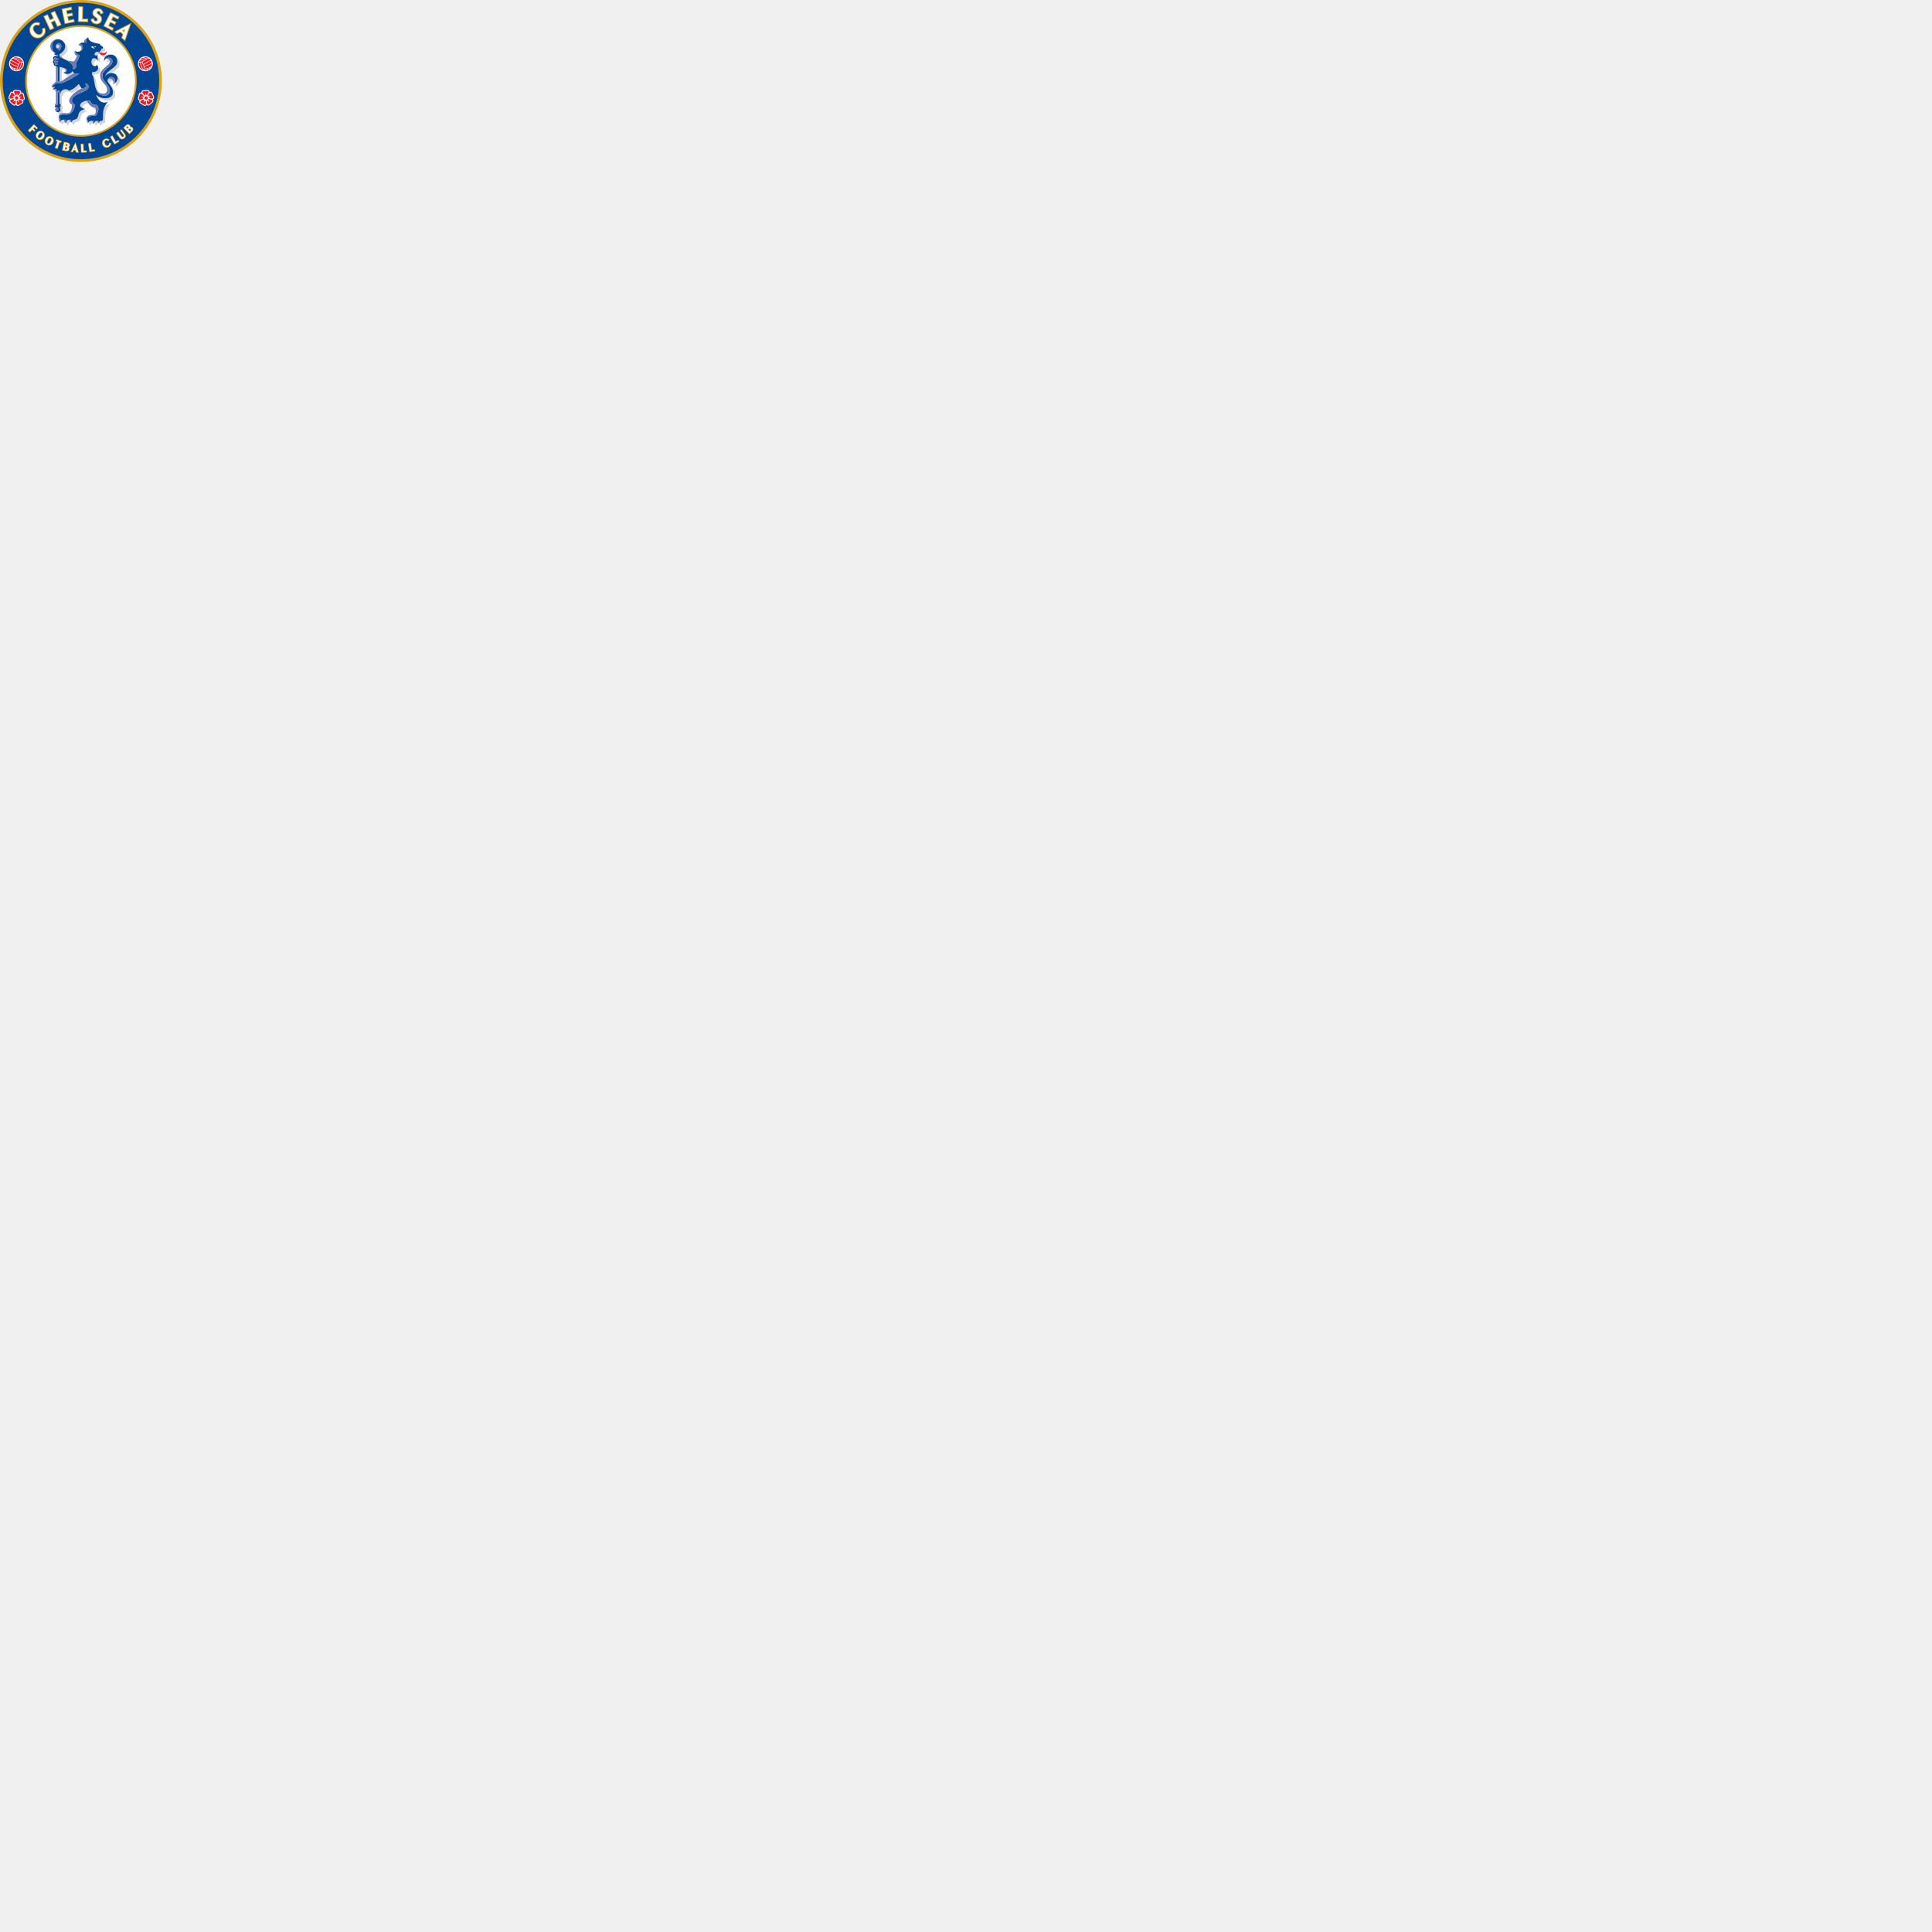
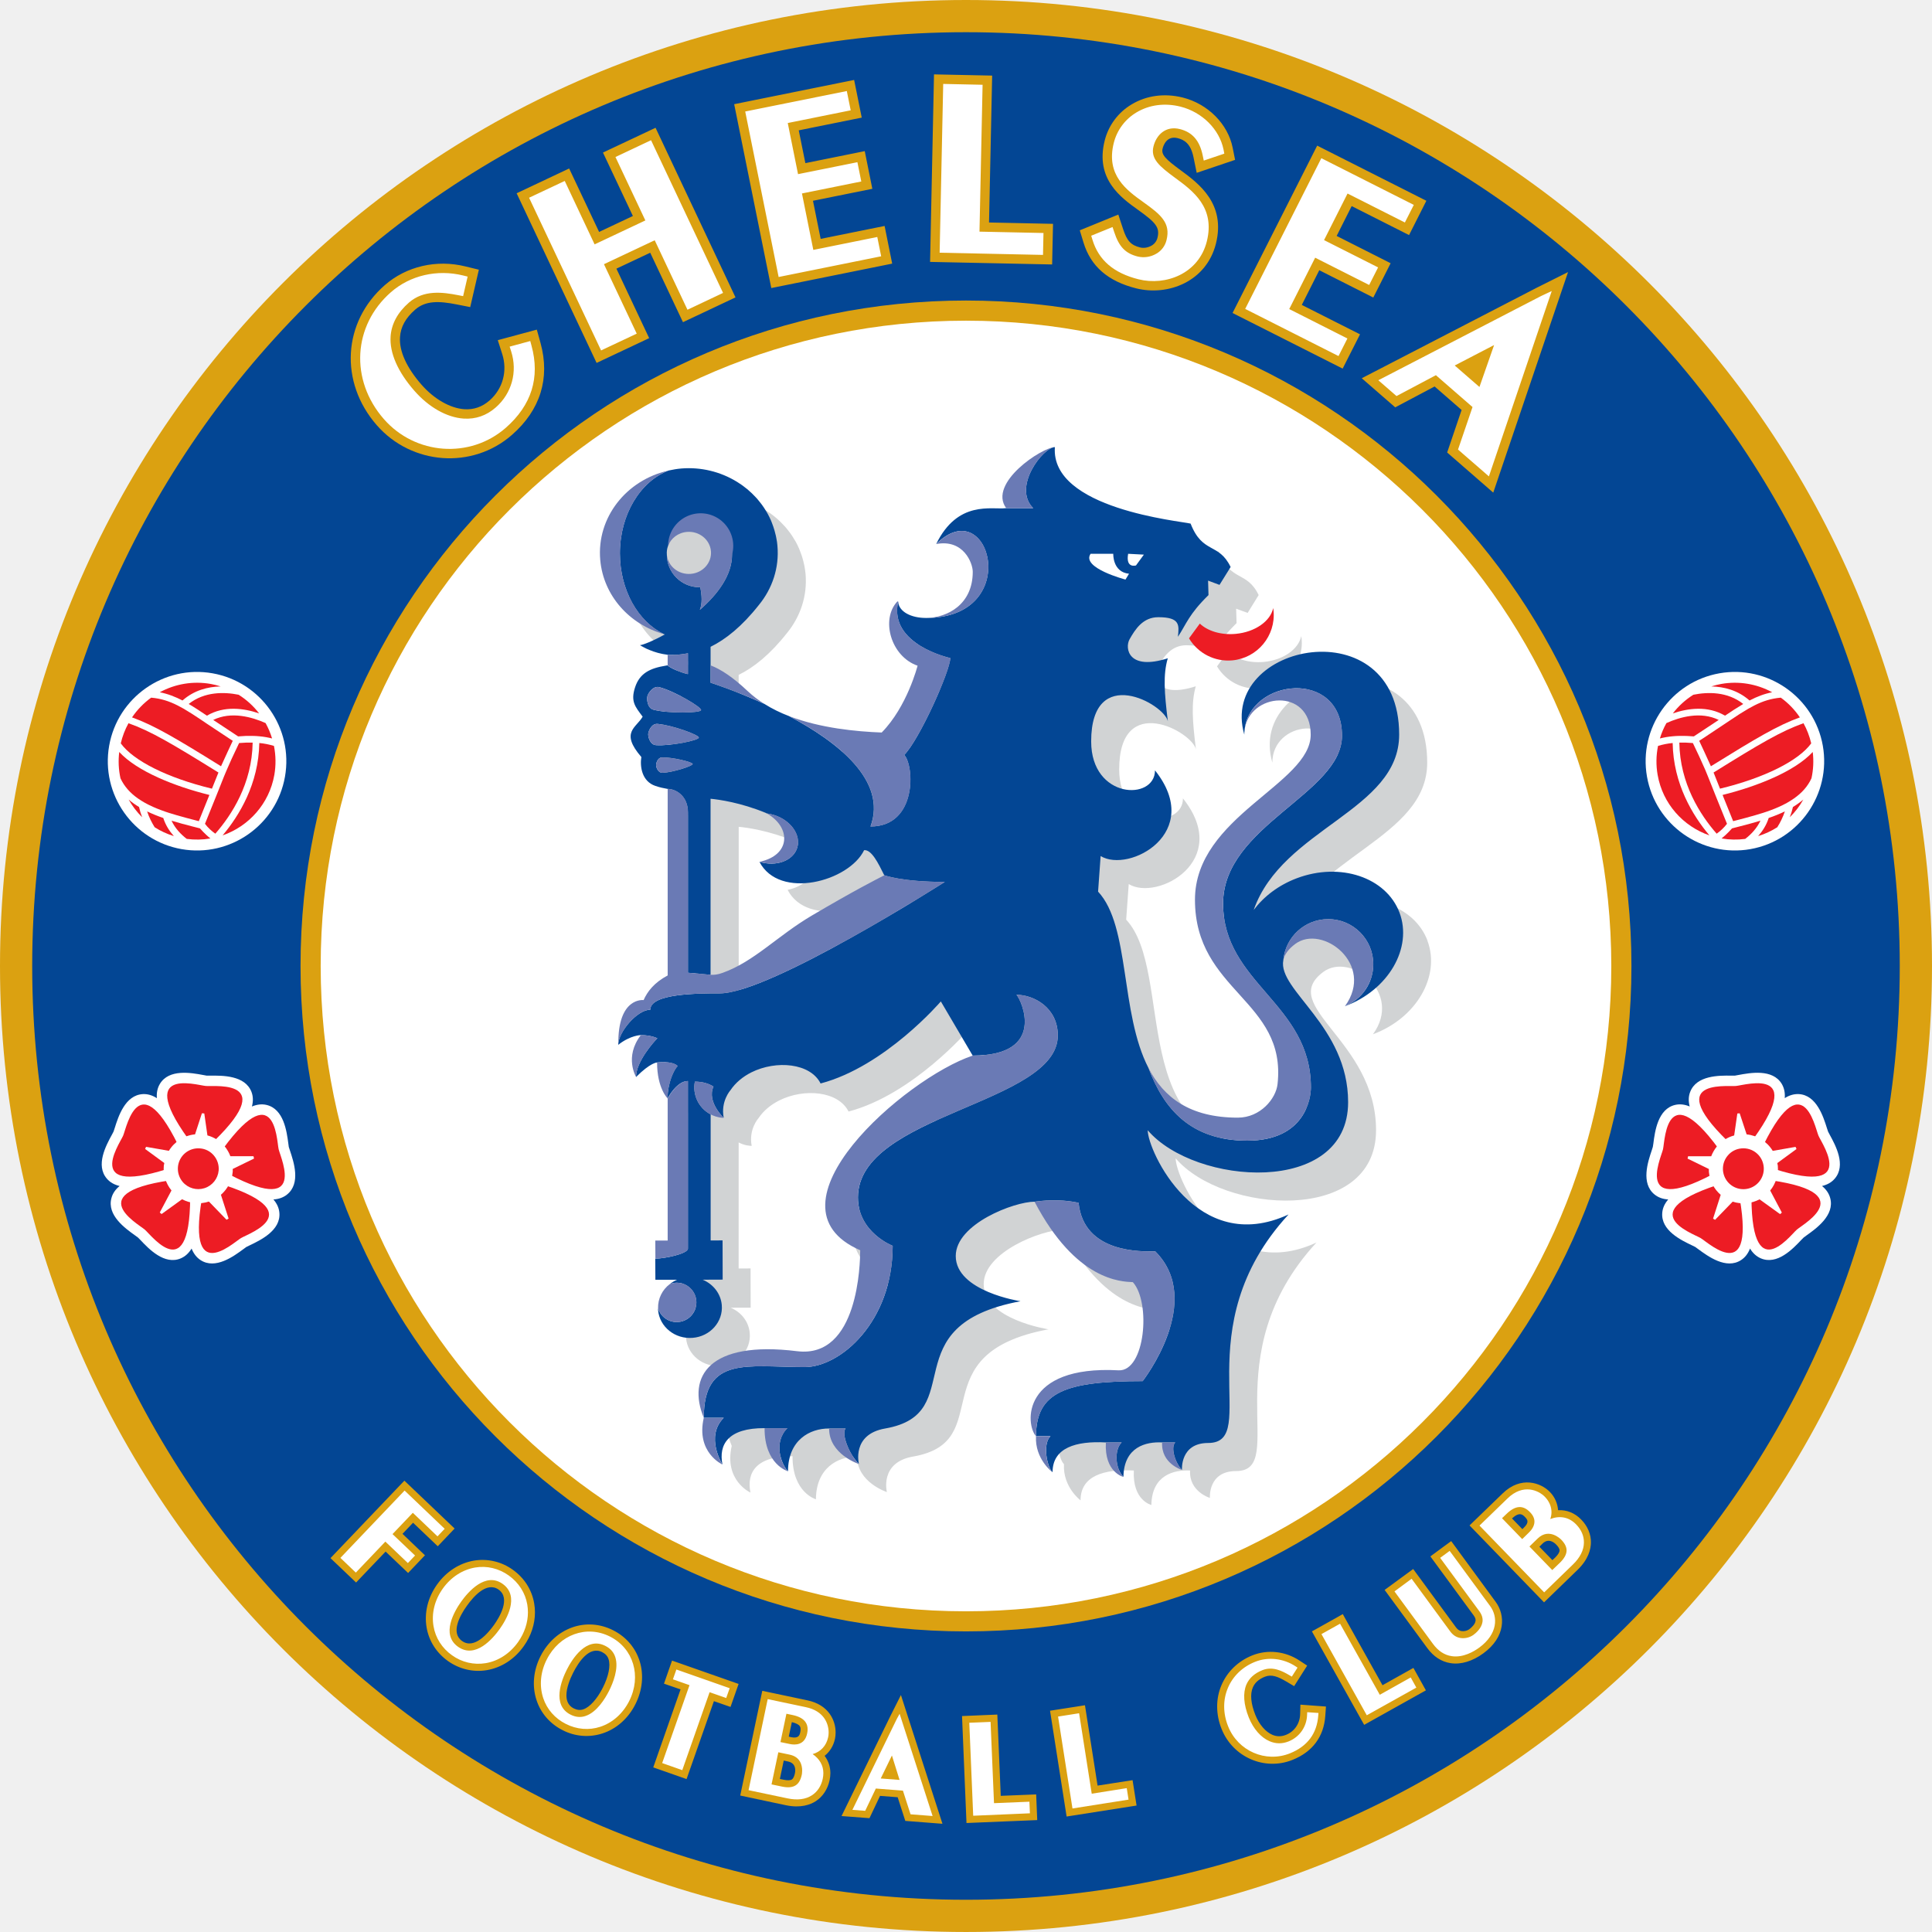
- <svg xmlns="http://www.w3.org/2000/svg" viewBox="0 0 2500 2500">
+ <svg xmlns="http://www.w3.org/2000/svg" viewBox="0 0 209.477 209.476">
  <path fill="#DBA111" d="M209.477 104.738c0 57.851-46.895 104.738-104.737 104.738C46.892 209.477 0 162.588 0 104.738 0 46.895 46.892 0 104.738 0c57.844 0 104.739 46.895 104.739 104.738" />
  <path fill="#034694" d="M205.982 104.738c0 55.917-45.327 101.244-101.245 101.244S3.491 160.656 3.491 104.738 48.82 3.492 104.738 3.492c55.916 0 101.244 45.328 101.244 101.246" />
  <path fill="#DBA111" d="M176.889 104.738c0 39.849-32.304 72.146-72.151 72.146-39.85 0-72.153-32.298-72.153-72.146 0-39.852 32.304-72.153 72.153-72.153 39.848-.001 72.151 32.302 72.151 72.153" />
  <path fill="#FFF" d="M174.705 104.738c0 38.644-31.33 69.968-69.968 69.968-38.643 0-69.967-31.325-69.967-69.968 0-38.642 31.325-69.968 69.967-69.968 38.639.001 69.968 31.326 69.968 69.968" />
  <path fill="#DBA111" d="M44.787 165.101c.773.739 2.679 2.553 2.679 2.553l1.826-1.923-5.446-5.19-.701.733-7.312 7.666 2.775 2.644s2.346-2.459 3.203-3.355l2.438 2.321 1.827-1.918-2.435-2.325c.455-.481.686-.723 1.146-1.206M57.92 173.855c-.246-1.471-1.072-2.77-2.32-3.655a5.635 5.635 0 0 0-4.206-.991c-1.583.269-3.006 1.191-4.008 2.595-.999 1.411-1.402 3.057-1.133 4.646.248 1.466 1.066 2.756 2.312 3.644 1.246.886 2.749 1.24 4.218.993 1.583-.268 3.006-1.19 4.004-2.599.799-1.114 1.216-2.393 1.216-3.67 0-.319-.027-.646-.083-.963m-7.82 4.072c-1.271-.9-.222-2.782.521-3.817.738-1.043 2.173-2.655 3.444-1.756 1.328.949.087 3.002-.508 3.836-.599.841-2.126 2.687-3.457 1.737zM66.48 176.762c-2.931-1.482-6.319-.268-7.877 2.818-.779 1.542-.932 3.234-.43 4.759.464 1.415 1.47 2.571 2.834 3.257a5.61 5.61 0 0 0 4.317.35c1.522-.495 2.793-1.621 3.567-3.162 1.564-3.094.525-6.54-2.411-8.022m-3.241 8.575c-.344.112-.67.077-1.039-.106-.582-.297-.786-.826-.786-1.417 0-.817.394-1.781.727-2.439.578-1.144 1.752-2.948 3.146-2.245.367.188.587.431.698.771.233.703-.001 1.859-.629 3.097-.626 1.232-1.417 2.107-2.117 2.339zM72.532 181.005l-.54 1.546s1.379.484 1.798.622l-2.961 8.456 3.612 1.267s2.438-6.938 2.964-8.449l1.802.627.875-2.494-7.215-2.531-.335.956M87.534 184.357l-4.884-1.03-.209.992-2.182 10.362 4.969 1.055c1.588.328 2.634-.062 3.23-.447.757-.493 1.288-1.305 1.492-2.272.056-.264.083-.519.083-.77 0-.699-.223-1.33-.623-1.872.56-.444.959-1.071 1.125-1.854.042-.203.066-.432.066-.67.003-1.328-.755-3.011-3.067-3.494m-1.345 7.912c-.052.237-.146.55-.326.667-.166.107-.483.121-.896.032 0 0-.188-.042-.41-.085.158-.748.265-1.246.419-1.994.212.05.484.104.484.104.641.135.764.608.764.952 0 .139-.017.256-.035.324zm-.333-5.546c.43.098.744.254.865.438a.63.63 0 0 1 .083.342c0 .084-.011.182-.033.299-.065.304-.154.725-1 .552 0 0-.104-.027-.25-.059.134-.629.198-.941.335-1.572zM96.548 186.045l-5.304 10.859 3.028.232 1.147-2.419c.641.053 1.283.098 1.911.148l.827 2.565 4.028.313-4.502-13.956-1.135 2.258M108.506 194.714l-.371-8.812-3.827.161.484 11.597 7.669-.318-.115-2.783c0-.001-2.74.115-3.84.155M119.004 193.604c-.248-1.569-1.367-8.713-1.367-8.713l-1.003.16-2.784.434 1.797 11.472 7.586-1.191-.434-2.752c0-.002-2.707.424-3.795.59M140.965 185.889c-.031.994-.617 1.851-1.531 2.212-.507.202-.99.202-1.476-.004-.743-.318-1.434-1.124-1.848-2.159-.485-1.221-.586-2.259-.267-2.986.22-.512.649-.893 1.308-1.155.714-.283 1.39-.022 2.316.522l.85.502 1.413-2.228-.839-.551c-1.54-1.014-3.447-1.219-5.098-.561-1.531.61-2.719 1.752-3.347 3.213-.637 1.48-.637 3.177.011 4.783 1.219 3.047 4.662 4.549 7.674 3.342 2.177-.868 3.408-2.521 3.564-4.78l.071-1.008-2.771-.205-.03 1.063M149.898 182.721c-.784-1.393-4.307-7.711-4.307-7.711l-.881.498-2.465 1.376 5.664 10.133 6.694-3.74-1.354-2.433c.001 0-2.395 1.336-3.351 1.877M157.346 167.094l-.82.6-1.438 1.059 4.701 6.407c.215.289.215.482.194.596-.045.331-.389.688-.692.908a1.21 1.21 0 0 1-.816.188c-.242-.035-.434-.168-.604-.397l-4.646-6.334-3.096 2.266 4.623 6.304c.686.934 1.537 1.484 2.531 1.637 1.115.174 2.384-.205 3.562-1.076 2.424-1.771 2.384-4.125 1.326-5.567l-4.825-6.591M171.449 164.764c-.714-.738-1.593-1.071-2.515-1.021a3.135 3.135 0 0 0-.887-1.977c-.969-.999-3.133-1.777-5.126.161l-3.585 3.468 8.078 8.339 3.646-3.534c1.166-1.13 1.422-2.224 1.435-2.93.02-.907-.352-1.793-1.046-2.506m-6.102-.282c.12.129.269.279.269.487 0 .171-.094.382-.373.649l-.179.18c-.452-.47-.667-.689-1.126-1.162.808-.74 1.144-.423 1.409-.154zm1.913 2.872c.654-.631 1.285-.076 1.465.112.174.175.371.421.371.634v.008c-.004.197-.17.471-.471.762 0 0-.14.136-.306.291-.526-.546-.885-.913-1.413-1.456.156-.158.354-.351.354-.351z" />
  <path fill="#FFF" d="M44.761 164.025c.316.304 2.675 2.554 2.675 2.554l.778-.82-4.346-4.145-.176.184-6.782 7.115 1.671 1.596s2.89-3.029 3.201-3.36l2.441 2.325.779-.817-2.442-2.323c.284-.298 1.922-2.018 2.201-2.309M55.156 170.818c-1.077-.768-2.366-1.073-3.632-.861-1.389.238-2.635 1.05-3.517 2.29-.884 1.245-1.239 2.688-1.003 4.071.212 1.27.925 2.39 2.003 3.152a4.868 4.868 0 0 0 3.649.859c1.381-.231 2.629-1.046 3.509-2.278.704-.995 1.076-2.12 1.076-3.235 0-.277-.024-.561-.069-.838-.215-1.266-.93-2.389-2.016-3.16m-.981 5.815c-.729 1.02-2.626 3.26-4.514 1.916-1.883-1.335-.389-3.86.338-4.887.728-1.025 2.626-3.263 4.505-1.927 1.889 1.349.399 3.875-.329 4.898zM66.137 177.444c-2.543-1.285-5.489-.216-6.854 2.485-.688 1.358-.824 2.836-.388 4.177.401 1.219 1.272 2.213 2.455 2.809 1.186.604 2.513.713 3.737.311 1.331-.438 2.441-1.426 3.13-2.783 1.363-2.703.47-5.714-2.08-6.999m-4.281 8.462c-2.059-1.036-.963-3.761-.395-4.88.566-1.124 2.107-3.62 4.164-2.575.547.272.913.681 1.086 1.214.404 1.232-.251 2.827-.679 3.675-.426.84-1.323 2.313-2.559 2.719-.526.179-1.073.125-1.617-.153zM73.253 181.254l-.292.826 1.799.633c-.16.451-2.964 8.448-2.964 8.448l2.18.767s2.808-7.997 2.963-8.45l1.799.628.377-1.062-5.782-2.029-.08.239M87.38 185.1l-4.139-.873-.056.25-2.022 9.624 4.223.887c1.074.226 1.967.112 2.658-.34.598-.39.999-1.013 1.163-1.787.042-.212.066-.412.066-.609 0-.842-.417-1.556-1.163-2.064.863-.248 1.481-.883 1.681-1.826.034-.146.054-.32.054-.518-.001-.965-.508-2.332-2.465-2.744m-1.447.851c.696.146 1.177.413 1.422.792.142.215.211.467.211.759 0 .143-.019.291-.052.452-.269 1.28-1.304 1.268-1.898 1.138 0 0-.631-.13-.995-.207.085-.395.564-2.679.647-3.072.264.053.665.138.665.138zm-.318 4.296c1.176.247 1.36 1.175 1.36 1.737 0 .241-.038.415-.042.443-.119.556-.331.933-.656 1.142-.344.23-.84.274-1.467.146 0 0-.753-.161-1.156-.241l.735-3.484c.344.07 1.226.257 1.226.257zM97.234 186.379l-4.812 9.854 1.386.104s1.02-2.144 1.154-2.416l2.938.229c.093.282.827 2.566.827 2.566l2.389.185-3.576-11.084-.306.562m-.528 3.962c.231.744.68 2.179.829 2.646-.477-.034-1.571-.119-2.042-.155l1.213-2.491zM107.775 195.508l-.373-8.812-.245.01-2.061.084.423 10.081 6.149-.263-.055-1.258c.002 0-3.393.143-3.838.158M118.371 194.482c-.076-.476-1.37-8.724-1.37-8.724l-.247.04-2.033.321 1.562 9.965 6.079-.96-.194-1.245c0 .002-3.361.529-3.797.603M141.723 185.906c-.036 1.312-.807 2.424-2.008 2.907-.699.277-1.389.269-2.056-.019-.94-.397-1.762-1.339-2.26-2.575-.561-1.411-.649-2.646-.259-3.572.304-.697.883-1.221 1.729-1.557 1.105-.443 2.123.062 2.981.572l.215.125.619-.973-.207-.14c-1.334-.874-2.982-1.057-4.401-.488-1.345.539-2.39 1.533-2.931 2.807-.557 1.29-.552 2.785.019 4.195 1.061 2.662 4.057 3.971 6.688 2.922 1.908-.766 2.944-2.149 3.082-4.127l.02-.254-1.22-.084-.011.261M149.604 183.756c-.237-.416-4.307-7.706-4.307-7.706l-.224.125-1.793 1.003 4.914 8.801 5.373-3-.61-1.102c.001.002-2.974 1.658-3.353 1.879M157.18 168.155l-.207.152-.824.604 4.252 5.793c.285.391.396.778.336 1.16-.102.689-.729 1.221-.993 1.407a1.932 1.932 0 0 1-1.382.33c-.448-.065-.815-.303-1.11-.698l-4.197-5.726-1.859 1.371 4.171 5.686c.562.767 1.245 1.22 2.033 1.335 1.241.188 2.407-.503 2.993-.931 2.012-1.479 2.039-3.33 1.17-4.508l-4.383-5.975M170.902 165.293c-.78-.808-1.778-.991-2.813-.593a2.28 2.28 0 0 0 .131-.733c0-.6-.238-1.184-.719-1.677-.648-.668-2.33-1.493-4.049.179l-3.038 2.943 7.015 7.241 3.106-3.012c.781-.752 1.191-1.562 1.201-2.383.012-.715-.279-1.393-.834-1.965m-4.53-.314c0 .508-.33.924-.598 1.185 0 0-.466.453-.729.712-.283-.29-1.909-1.966-2.188-2.264.189-.183.486-.465.486-.465.949-.926 1.782-.985 2.547-.192.353.361.482.705.482 1.024zm1.933 5.255c-.288-.297-2.184-2.258-2.475-2.555.251-.24.899-.872.899-.872 1.237-1.191 2.492.071 2.545.13.392.402.582.784.582 1.163v.016c-.005.416-.246.852-.704 1.305.002-.001-.602.58-.847.813z" />
  <path fill="#DBA111" d="M58.205 35.74l-4.233 1.142.486 1.516c.585 1.839.056 3.765-1.377 5.021-.797.699-1.719 1.02-2.733.95-1.543-.104-3.285-1.103-4.657-2.673-1.616-1.853-2.424-3.636-2.32-5.146.07-1.104.606-2.07 1.635-2.971 1.136-.995 2.576-.956 4.529-.568l1.448.286.938-4.055-1.458-.355c-3.137-.776-6.407-.014-8.741 2.029-4.57 3.999-4.942 10.528-.867 15.189 3.788 4.33 10.359 4.803 14.644 1.056 3.085-2.695 4.16-6.144 3.111-9.96l-.405-1.461M69.701 14.505l-4.324 2.036s2.414 5.116 3.244 6.879c-1.233.58-2.429 1.144-3.663 1.727l-3.248-6.879-5.694 2.688 8.671 18.394 5.699-2.687s-2.687-5.689-3.551-7.534c1.233-.578 2.428-1.143 3.665-1.726l3.55 7.53 5.697-2.688-8.669-18.39-1.377.65M88.981 25.9c-.277-1.369-.56-2.763-.834-4.131l6.435-1.298-.822-4.085-6.438 1.301c-.253-1.252-.463-2.304-.718-3.555l6.83-1.379-.825-4.084-1.498.301-11.507 2.327 4.023 19.935 13.108-2.649-.822-4.083s-5.093 1.026-6.932 1.4M107.574 8.196l-6.305-.131-.031 1.521-.394 18.811 13.233.277.096-4.404s-5.081-.108-6.938-.146l.339-15.928M128.004 18.452c-1.636-1.201-2.114-1.684-1.949-2.34.082-.34.452-1.426 1.627-1.135.707.182 1.41.555 1.725 2.075l.344 1.688 4.163-1.407-.261-1.312c-.512-2.573-2.688-4.765-5.422-5.447-1.957-.486-3.918-.227-5.527.74a6.35 6.35 0 0 0-2.93 3.938c-1.045 4.169 1.767 6.176 3.623 7.506 1.904 1.362 2.39 1.895 2.1 3.033a1.351 1.351 0 0 1-.628.835c-.383.224-.86.305-1.25.204-1-.247-1.435-.72-1.855-2.015l-.511-1.551-4.177 1.708.403 1.326c.783 2.577 2.652 4.201 5.712 4.967 3.438.86 7.608-.721 8.647-4.85 1.084-4.346-1.876-6.525-3.834-7.963M143.043 29.298l5.856 2.961 1.881-3.718s-4.256-2.15-5.854-2.959c.572-1.141 1.059-2.1 1.629-3.237l6.222 3.143 1.876-3.718-11.838-5.981-.684 1.354-8.491 16.794 11.938 6.028 1.882-3.716-6.313-3.188c.624-1.247 1.269-2.515 1.896-3.763M166.618 31.198l-18.969 9.813 3.629 3.156s3.132-1.665 4.27-2.263l2.926 2.546c-.408 1.21-1.566 4.612-1.566 4.612l4.998 4.351 8.109-23.913-3.397 1.698" />
  <path fill="#FFF" d="M57.494 36.977l-2.236.607.164.506c.71 2.232.069 4.566-1.678 6.094-1.003.88-2.174 1.284-3.467 1.201-1.833-.123-3.78-1.223-5.354-3.022-1.798-2.059-2.69-4.094-2.572-5.887.093-1.36.76-2.594 1.983-3.664 1.605-1.403 3.629-1.146 5.395-.798l.485.094.489-2.118-.486-.121c-2.818-.692-5.743-.017-7.831 1.812-4.131 3.618-4.463 9.527-.769 13.754 3.418 3.909 9.344 4.337 13.212.959 2.805-2.46 3.748-5.459 2.797-8.924l-.132-.493M70.133 15.418l-3.402 1.607 3.241 6.876c-.728.346-4.769 2.252-5.502 2.595-.375-.801-3.238-6.877-3.238-6.877l-3.866 1.821 7.807 16.555 3.864-1.819-3.552-7.531c.733-.345 4.77-2.247 5.502-2.594.381.811 3.552 7.533 3.552 7.533l3.858-1.824-7.807-16.555-.457.213M88.184 27.096c-.159-.795-1.074-5.324-1.231-6.12l6.433-1.299-.422-2.091-6.437 1.296c-.154-.78-.961-4.765-1.114-5.544.853-.175 6.824-1.377 6.824-1.377l-.423-2.092L80.8 12.09l3.623 17.943 11.118-2.245-.422-2.093-6.935 1.401M106.537 9.191l-4.271-.092-.009.504-.377 17.797 11.208.238.051-2.376-6.938-.146c.024-.949.336-15.924.336-15.925M127.928 13.996c1.357.34 2.142 1.247 2.474 2.853l.116.562 2.228-.752-.084-.439c-.44-2.193-2.316-4.067-4.675-4.66-1.693-.422-3.382-.201-4.758.625a5.367 5.367 0 0 0-2.469 3.317c-.877 3.497 1.402 5.125 3.23 6.432 1.85 1.323 2.965 2.228 2.489 4.104a2.312 2.312 0 0 1-1.093 1.462 2.728 2.728 0 0 1-2.016.317c-1.351-.338-2.044-1.063-2.571-2.683l-.172-.518-2.312.942.136.443c.671 2.208 2.304 3.607 4.99 4.281 2.951.736 6.528-.599 7.41-4.114.918-3.687-1.502-5.469-3.459-6.9-1.662-1.227-2.666-2.047-2.324-3.401.301-1.211 1.305-2.261 2.86-1.871M146.108 20.983l6.216 3.14.967-1.907-10.025-5.064-.229.452-8.027 15.888 10.119 5.113.964-1.905-6.308-3.19c.364-.725 2.449-4.844 2.812-5.57.771.391 5.855 2.959 5.855 2.959l.969-1.906s-5.09-2.567-5.861-2.959l2.548-5.051M167.085 32.101l-17.639 9.128 1.972 1.714 4.27-2.263 3.97 3.454c-.188.558-1.572 4.608-1.572 4.608l3.348 2.909 6.814-20.096-1.163.546m-9.356 7.528c.835-.432 2.966-1.539 4.268-2.215-.484 1.382-1.282 3.658-1.588 4.543a794.885 794.885 0 0 0-2.68-2.328z" />
  <path fill="#D1D3D4" d="M154.777 101.99c-1.446-3.832-6.428-5.496-11.137-3.72-1.963.739-3.572 1.975-4.668 3.432 3.109-8.874 15.773-10.757 15.773-19.013 0-13.837-19.65-9.961-16.791.002 0-4.521 7.193-5.349 7.193 0 0 5.351-12.544 8.858-12.544 17.896 0 9.964 9.965 10.886 8.955 19.997-.171 1.572-1.859 3.637-4.307 3.637-15.262 0-9.814-18.789-15.146-24.507l.278-3.86c3.083 1.892 11.263-2.538 5.878-9.289 0 3.32-6.913 3.137-6.913-3.137 0-8.487 7.936-4.059 8.32-2.184-.38-3.092-.524-5.054-.015-6.834-4.277 1.379-4.678-1.094-4.137-2.051.62-1.105 1.448-2.398 3.115-2.398.9 0 1.441.125 1.76.345.533.365.923-.468.847.307.457-.696.273.174.717-.525.449-.694 1.056-1.479 2.12-2.525l-.046-1.564 1.246.457 1.195-1.936c-1.291-2.677-3.043-1.388-4.333-4.707-1.079-.279-17.888 1.548-17.399-5.157-1.37 0-4.616.752-2.607 3.481-1.562.188-2.688-1.586-5.043 3.212 2.95-.553 1.423 2.745 1.423 3.684 0 6.078-8.093 5.977-8.093 3.129-1.951 1.896-.844 6.04 2.105 7.061 0 0-1.122 4.433-3.891 7.244-4.111-.164-10.706-.878-14.5-4.464-1.636-1.545-2.935-2.389-4.042-2.82v-2.009c1.62-.793 3.396-2.196 5.242-4.541 1.439-1.759 2.22-4.014 2.01-6.409a9.63 9.63 0 0 0-.12-.844c-.016-.088-.037-.173-.058-.26a6.77 6.77 0 0 0-.144-.569c-.026-.092-.052-.188-.081-.277a7.654 7.654 0 0 0-.206-.556c-.031-.076-.054-.158-.09-.229a8.516 8.516 0 0 0-.341-.707c-.053-.094-.109-.181-.161-.268-.085-.139-.166-.28-.255-.415a16.073 16.073 0 0 0-.225-.322c-.078-.103-.161-.208-.242-.311-.089-.11-.178-.228-.273-.336a3.56 3.56 0 0 0-.198-.208 8.918 8.918 0 0 0-1.32-1.183l-.128-.093c-.17-.12-.344-.236-.526-.349-.011-.007-.021-.012-.029-.021a10 10 0 0 0-6.02-1.437c-5.308.423-9.254 4.857-8.811 9.908.345 3.934 3.245 7.076 7.019 8.078-1.323.737-2.441 1.165-2.694 1.165.042.026.097.058.156.097l.052.026c.052.033.112.067.174.101l.05.027.271.135.05.02a3.95 3.95 0 0 0 .356.152c.23.096.491.183.775.264.041.012.083.021.117.031.115.029.232.056.354.085l.123.024c.151.026.312.054.472.073.014 0 .027.008.04.008v1.143c-.06.013-.114.02-.17.028-1.727.283-2.849.814-3.356 2.353-.504 1.543.015 2.102.823 3.184-.683 1.221-2.473 1.678-.137 4.375-.17 1.019.045 2.642 1.528 3.134.483.164.887.251 1.312.325l-.002 20.225c-1.479.783-2.208 1.762-2.612 2.672 0 0-1.187-2.635-1.107 2.586 1.349-1.047.817 1.212.817 1.212-1.837 2.38.496 2.251.496 2.251 1.582-1.581 1.259.715 1.259.715 0 2.802 1.139 3.896 1.147 3.901v15.408l-1.343.005.013 4.251 2.351-.004c-1.318.548-2.188 1.85-2.062 3.288.16 1.813 1.835 3.163 3.744 3.016 1.907-.153 3.324-1.744 3.161-3.562-.108-1.255-.939-2.279-2.07-2.75l2.168-.006-.009-4.253-1.293.007.002-13.67c.267.146.555.247.868.315.125.023.249.04.375.049.056.008.113.008.17.011-.349-1.798.726-2.988.726-2.988.551-.83 1.35-1.478 2.256-1.935 2.713-1.359 6.416-1.017 7.522 1.199 7.012-1.848 13.037-8.896 13.037-8.896l3.451 5.874c-7.317 2.446-23.257 16.303-12.192 21.102-.004 1.396-.191 11.765-6.839 10.941-9.574-1.181-11.962 2.78-10.124 7.233-.864 3.756 2.028 5.06 2.028 5.06-.435-2.169.608-3.966 4.564-3.943-.02 3.957 2.536 4.67 2.536 4.67.018-3.388 2.373-4.643 4.464-4.633-.016 2.791 3.229 3.853 3.229 3.853s-.822-3.218 2.844-3.853c9.283-1.618.564-11.165 14.681-13.796 0 0-7.028-1.061-7.028-4.902 0-3.497 6.362-5.89 8.553-5.89 4.493 8.584 9.375 8.652 10.653 8.713 1.988 2.223 1.322 9.714-1.551 9.566-10.514-.564-10.13 5.832-8.951 7.14-.135 2.483 1.798 3.917 1.798 3.917 0-2.661 2.531-3.41 5.778-3.234-.17 3.252 1.9 3.737 1.9 3.737.057-3.271 2.478-3.827 4.197-3.737-.126 2.293 2.149 2.97 2.149 2.97s-.225-2.91 2.84-2.91c5.812-.004-2.629-12.459 8.713-24.777-9.963 4.613-15.264-6.916-15.264-9.129 5.121 5.992 21.726 7.189 21.726-3.048 0-9.779-10.748-13.423-5.721-17.164 2.925-2.175 8.677 2.219 5.387 6.757 4.719-1.748 7.349-6.318 5.903-10.146m-63.678.305c-3.756 2.208-6.275 5.002-9.699 6.225-.52.184-.935.234-1.295.211V89.646c.907.085 3.262.407 6.015 1.545 2.727 1.488 2.727 4.563-.714 5.292 2.174 4.164 9.708 2.125 11.351-1.266.804-.071 1.515 1.365 2.184 2.722-1.06.549-3.223 1.64-7.842 4.359zm42.044-31.644c-.412.562-.82 1.118-1.177 1.597a4.958 4.958 0 0 0 4.708 2.392 4.953 4.953 0 0 0 4.463-5.382c-.017-.099-.029-.188-.042-.284-.29 1.407-1.948 2.599-4.059 2.792-1.594.149-3.04-.31-3.893-1.115z" />
  <path fill="#034694" d="M72.442 59.167c0 .003-.007.01-.007.017h-.002a4.056 4.056 0 0 1 .009-.017m.173 80.062c.004-.003.011-.003.013-.008h-.001c-.003.007-.007.007-.012.008zm-.119-88.211h.005-.005zM71.06 138.76l2.351-.003a3.26 3.26 0 0 0-.782.465c.232-.089.48-.144.744-.144a2.132 2.132 0 0 1 0 4.266 2.115 2.115 0 0 1-2.022-1.492v.193c.161 1.817 1.833 3.168 3.744 3.011 1.905-.148 3.322-1.743 3.165-3.558-.112-1.25-.941-2.275-2.072-2.746l2.167-.009-.01-4.253-1.293.008v-13.672a3.297 3.297 0 0 1-1.711-3.552c.809 0 1.533.21 2.017.541-.747 1.645 1.111 3.386 1.111 3.386-.348-1.798.724-2.984.724-2.984.557-.832 1.354-1.48 2.257-1.938 2.717-1.361 6.417-1.018 7.522 1.197 7.012-1.846 13.038-8.896 13.038-8.896l3.453 5.871c8.094 0 5.275-6.062 4.748-6.591 1.861 0 4.482 1.371 4.482 4.406 0 7.455-21.67 8.518-21.67 17.565 0 3.799 3.767 5.244 3.767 5.244 0 8.249-5.665 13.149-9.54 13.149-6.196 0-10.941-1.255-10.941 5.501h2.16c-2.052 2.053-.137 5.062-.137 5.062-.433-2.167.613-3.961 4.569-3.941h2.469c-1.568 1.567-.652 3.947.069 4.674.015-3.393 2.366-4.646 4.46-4.635h1.792c-.487.48.295 2.711 1.438 3.85 0 0-.826-3.215 2.845-3.85 9.279-1.617.561-11.164 14.677-13.799 0 0-7.024-1.058-7.024-4.904 0-3.491 6.359-5.889 8.546-5.889 1.725-.246 3.367-.185 4.771.117.571 5.543 6.935 5.272 8.32 5.272 5.397 5.398-1.372 14.063-1.372 14.063-8.284 0-11.562 1.144-11.562 5.968h1.567c-.879.883-.381 3.311.226 3.916 0-2.662 2.536-3.406 5.783-3.234h1.707c-.832.832-.687 2.857.196 3.736.048-3.272 2.473-3.828 4.193-3.736h1.424c-.533.537 0 2.244.73 2.976 0 0-.226-2.913 2.837-2.916 5.812 0-2.633-12.459 8.718-24.777-9.963 4.615-15.27-6.918-15.27-9.131 5.122 5.995 21.729 7.191 21.729-3.043 0-8.258-7.66-12.139-7.025-15.398a4.886 4.886 0 0 1 4.869-4.451 4.889 4.889 0 0 1 4.886 4.891 4.88 4.88 0 0 1-3.062 4.536c.004 0 .004-.004.004-.004-.004.004-.01.01-.01.018 4.715-1.748 7.348-6.319 5.91-10.147-1.451-3.831-6.434-5.5-11.139-3.724-1.972.744-3.572 1.975-4.669 3.435 3.104-8.873 15.771-10.753 15.771-19.013 0-13.836-19.651-9.959-16.792.004 0-.149.009-.298.026-.441.501-5.632 10.568-6.783 10.568.559 0 6.272-12.894 9.749-12.894 18.188 0 8.667 9.523 10.834 9.523 19.955 0 1.086-.574 5.763-6.901 5.763-6.104 0-9.039-3.412-10.706-7.866-3.109-6.008-1.968-15.386-5.47-19.136l.277-3.857c3.085 1.894 11.268-2.54 5.893-9.291 0 3.324-6.919 3.136-6.919-3.135 0-8.487 7.932-4.059 8.315-2.186-.381-3.089-.529-5.057-.008-6.831-4.283 1.375-4.678-1.096-4.146-2.055.627-1.108 1.455-2.398 3.119-2.398 2.404 0 2.252.883 2.125 2.126.919-1.389 1.18-2.434 3.316-4.523l-.045-1.569 1.239.461 1.205-1.938c-1.289-2.677-3.042-1.383-4.338-4.705-1.074-.281-15.205-1.586-14.717-8.293-1.25 0-4.654 4.312-2.353 6.62h-2.934c-1.569.187-5.23-.909-7.582 3.887 5.787-5.785 9.542 8.018-1.115 8.018V67c-1.572.004-2.921-.652-3.013-1.761-1.062 4.658 5.652 6.108 5.652 6.108 0 1.384-3.363 8.877-4.998 10.51 1.102 1.103 1.443 7.755-3.65 7.755 1.837-4.967-3.564-9.175-8.812-11.959h.007c-.95-.36-1.854-.8-2.693-1.328-3.221-1.473-5.84-2.301-5.84-2.301V70.13c1.62-.794 3.396-2.198 5.242-4.542 1.441-1.757 2.218-4.012 2.007-6.409a6.692 6.692 0 0 0-.122-.845c-.013-.087-.033-.17-.051-.257a7.259 7.259 0 0 0-.146-.568 9.748 9.748 0 0 0-.287-.838c-.031-.077-.058-.151-.09-.228a9.472 9.472 0 0 0-.342-.701c-.049-.097-.108-.184-.159-.275-.085-.138-.167-.275-.256-.41-.074-.106-.146-.218-.226-.325-.078-.103-.157-.208-.24-.307a6.088 6.088 0 0 0-.275-.34 4.342 4.342 0 0 0-.196-.21 8.976 8.976 0 0 0-.771-.74c-.027-.021-.05-.052-.077-.071a7.504 7.504 0 0 0-.475-.368c-.043-.027-.083-.063-.126-.094a10.198 10.198 0 0 0-.526-.349c-.011-.005-.021-.014-.032-.019a9.977 9.977 0 0 0-6.019-1.438c-.475.038-.937.123-1.388.22-3.057 1.171-5.28 4.749-5.28 8.983 0 3.99 1.978 7.392 4.76 8.75.038.01.078.025.118.036-1.326.737-2.444 1.165-2.698 1.165.043.026.1.058.16.099.017.007.032.016.049.025.054.03.109.062.177.098.017.009.031.018.05.024.079.042.172.092.268.139a.158.158 0 0 1 .049.022c.084.04.176.075.273.116a7.79 7.79 0 0 0 .862.298l.118.032c.111.029.229.056.35.081.041.011.083.018.126.027.152.028.309.056.473.076a.06.06 0 0 1 .036.01c1.012.083 2.209-.168 2.209-.168v2.259c-.182 0-1.771-.513-2.209-.949-.054.008-.112.019-.17.029-1.723.282-2.846.812-3.352 2.352-.505 1.543.014 2.101.821 3.184-.688 1.217-2.473 1.676-.141 4.375-.166 1.017.047 2.643 1.528 3.136.484.164.889.247 1.312.322.878 0 2.209.732 2.209 2.555v17.382c.799.046 1.667.154 2.455.223V86.605c.908.087 3.264.41 6.013 1.544a.656.656 0 0 1 .083.052c-.002-.002-.005-.002-.005-.005.251.031.506.086.759.161 1.831.562 2.971 2.151 2.542 3.559-.427 1.403-2.265 2.088-4.092 1.526 2.17 4.167 9.708 2.128 11.351-1.263.8-.071 1.512 1.365 2.182 2.72 0 0 1.888.724 6.562.724 0 0-18.929 12.085-24.402 12.085-2.339 0-7.527 0-7.527 1.769-1.426 0-3.48 2.423-3.48 3.809 1.348-1.053 2.445-1.053 2.445-1.053 1.149 0 1.796.344 1.796.344-.421.416-2.31 2.549-2.31 4.202 1.582-1.584 2.272-1.577 2.272-1.577s1.652-.214 2.241.38c-.397.396-1.095 1.828-1.095 3.522 0 0 .981-1.894 2.208-1.894v18.169c0 .556-2.507 1.088-3.54 1.088m.786-52.676c-.468.018-.688-.589-.692-.809-.011-.222.164-.84.629-.857 1.109-.038 3.327.494 3.335.712.009.216-2.164.913-3.272.954zm-.715-2.999c-.644-.045-.855-.915-.833-1.221.02-.299.357-1.13 1.001-1.082 1.534.114 4.51 1.185 4.484 1.486-.019.307-3.12.93-4.652.817zm-.264-3.842c-.681-.18-.736-1.154-.655-1.477.086-.321.612-1.143 1.296-.965 1.623.425 4.604 2.17 4.521 2.49-.084.321-3.538.377-5.162-.048zm5.027-10.826c.282-.673.222-1.591.047-2.455l-.087.002a3.534 3.534 0 0 1-3.535-3.533 2.164 2.164 0 0 1 .13-.954h.002c0-.007.004-.014.007-.016a3.535 3.535 0 0 1 3.396-2.566 3.537 3.537 0 0 1 3.533 3.537c0 2.252-1.586 4.326-3.493 5.985z" />
  <path fill="#ED1C24" d="M128.918 69.21a4.94 4.94 0 0 0 4.705 2.39 4.947 4.947 0 0 0 4.462-5.383c-.01-.096-.028-.189-.04-.285-.289 1.405-1.954 2.6-4.06 2.794-1.602.15-3.044-.309-3.896-1.113-.409.563-.821 1.119-1.171 1.597" />
  <path fill="#FFF" d="M122.318 60.045l1.707.09-.854 1.171c0 .001-1.14.361-.853-1.261m-4.071 0h2.459s-.089 1.983 1.707 2.162l-.382.632s-4.825-1.261-3.784-2.794z" />
  <path fill="#6A7AB5" d="M76.014 76.999c.085-.32-2.897-2.065-4.521-2.49-.685-.177-1.21.645-1.295.966-.083.322-.027 1.297.653 1.477 1.625.423 5.08.367 5.163.047m-.245 2.977c.025-.302-2.95-1.372-4.484-1.486-.644-.048-.981.783-1.001 1.082-.021.307.189 1.175.834 1.221 1.531.112 4.632-.51 4.651-.817zm-3.378-8.978v1.141c.437.438 2.027.949 2.208.949v-2.259c.001.001-1.195.252-2.208.169zm-.622 11.126c-.466.019-.641.636-.629.857.004.22.227.826.692.809 1.107-.04 3.28-.737 3.271-.955-.008-.217-2.226-.75-3.334-.711zm-2.283 30.106c-1.835 2.377-.514 4.546-.514 4.546 0-1.654 1.889-3.785 2.311-4.201-.001-.001-.648-.345-1.797-.345zm5.853 5.044a3.3 3.3 0 0 0 2.578 3.863c.131.03.254.046.382.061l.168.005s-1.858-1.739-1.111-3.385c-.485-.334-1.208-.544-2.017-.544zm-3.358-48.523c-2.781-1.357-4.76-4.76-4.76-8.75 0-4.234 2.224-7.812 5.28-8.983-4.588 1.018-7.825 5.094-7.42 9.69.343 3.895 3.188 7.008 6.9 8.043zm29.536-9.765c2.953-.556 3.954 2.069 3.954 3.01 0 3.559-2.771 4.992-5.069 5.006v.002c10.659-.001 6.903-13.803 1.115-8.018zm-7.124 30.629c5.094 0 4.751-6.653 3.65-7.757 1.634-1.633 4.998-9.126 4.998-10.51 0 0-6.724-1.45-5.649-6.115-.002-.003-.002-.005-.002-.009l-.09-.016c-1.833 1.933-.718 5.965 2.188 6.971 0 0-1.121 4.433-3.891 7.245-2.757-.107-6.622-.47-10.016-1.769 5.247 2.785 10.649 6.994 8.812 11.96zM74.495 57.671c1.316-.105 2.477.829 2.589 2.087.108 1.252-.872 2.359-2.191 2.464-1.322.106-2.483-.828-2.589-2.085a3.534 3.534 0 0 0 3.535 3.532l.088-.002c.175.864.235 1.783-.047 2.455 1.907-1.658 3.493-3.732 3.493-5.986a3.534 3.534 0 1 0-6.938-.954c.308-.817 1.089-1.432 2.06-1.511zm37.538-2.571c-2.305-2.307 1.1-6.62 2.352-6.62-1.369 0-7.3 3.883-5.286 6.62h2.934zM82.355 93.441c1.827.562 3.665-.123 4.092-1.526.429-1.407-.712-2.995-2.542-3.559a4.916 4.916 0 0 0-.759-.161c2.643 1.508 2.612 4.531-.791 5.246zm-5.3-19.415s2.619.829 5.84 2.301a11.406 11.406 0 0 1-1.799-1.366c-1.635-1.545-2.936-2.388-4.041-2.816v1.881zm.993 33.68c5.475 0 24.403-12.085 24.403-12.085-4.676 0-6.563-.724-6.563-.724-1.056.551-3.222 1.638-7.838 4.356-3.757 2.211-6.275 5.007-9.7 6.228-.521.189-.937.233-1.294.214-.788-.067-1.656-.176-2.455-.223v-17.38c0-1.823-1.331-2.556-2.208-2.556v20.227c-1.48.785-2.209 1.761-2.609 2.672 0 0-2.822-.376-2.742 4.849 0-1.387 2.056-3.81 3.48-3.81-.001-1.768 5.187-1.768 7.526-1.768zm47.216 27.982c-1.387 0-7.75.27-8.32-5.272-1.405-.303-3.049-.362-4.771-.117 4.498 8.584 9.381 8.652 10.658 8.719 1.987 2.218 1.321 9.707-1.551 9.558-10.516-.562-10.13 5.838-8.95 7.146 0-4.823 3.277-5.967 11.562-5.967-.001-.004 6.769-8.669 1.372-14.067zm2.162 20.712h-1.424c-.12 2.299 2.154 2.976 2.154 2.976-.73-.731-1.263-2.438-.73-2.976zm-13.307 3.236c-.604-.606-1.104-3.034-.226-3.918h-1.566c-.131 2.487 1.792 3.918 1.792 3.918zm31.389-79.866c0-7.343-10.071-6.188-10.568-.551.444-4.133 7.173-4.743 7.173.434 0 5.351-12.549 8.854-12.549 17.896 0 9.964 9.962 10.886 8.954 19.994-.17 1.577-1.858 3.638-4.306 3.638-5.245 0-8.052-2.227-9.683-5.372 1.667 4.453 4.602 7.866 10.707 7.866 6.327 0 6.901-4.676 6.901-5.762 0-9.12-9.525-11.289-9.525-19.956.003-8.438 12.896-11.915 12.896-18.187zm-74.264 35.429c0 2.812 1.146 3.901 1.146 3.901 0-1.694.697-3.128 1.095-3.522-.588-.592-2.241-.379-2.241-.379zm72.772-15.542a4.885 4.885 0 0 0-4.87 4.451c.116-.599.517-1.181 1.295-1.764 2.93-2.177 8.669 2.208 5.396 6.739a4.882 4.882 0 0 0 3.062-4.536 4.887 4.887 0 0 0-4.883-4.89zM121.611 156.4h-1.707c-.176 3.248 1.903 3.736 1.903 3.736-.881-.878-1.029-2.904-.196-3.736zm-48.239-17.322c-.265 0-.511.055-.745.145a3.18 3.18 0 0 0-1.277 2.63 2.115 2.115 0 0 0 2.022 1.491 2.133 2.133 0 1 0 0-4.266zm11.996 15.772H82.9c-.021 3.956 2.538 4.674 2.538 4.674-.723-.727-1.638-3.107-.07-4.674zm7.654-25.017c0-9.048 21.67-10.11 21.67-17.565 0-3.035-2.62-4.406-4.482-4.406.526.528 3.346 6.591-4.748 6.591-7.319 2.448-23.258 16.304-12.194 21.105-.005 1.394-.192 11.761-6.837 10.946-9.572-1.186-11.96 2.771-10.123 7.226 0-6.757 4.745-5.501 10.941-5.501 3.875 0 9.54-4.899 9.54-13.15-.001-.002-3.767-1.446-3.767-5.246zM74.6 135.379v-18.17c-1.228 0-2.208 1.895-2.208 1.895v15.501-.1l-1.342.004.011 1.958c1.032-.001 3.539-.534 3.539-1.088zm3.73 23.412s-1.916-3.01.137-5.062h-2.16c-.868 3.759 2.023 5.062 2.023 5.062zm13.359-3.902h-1.792c-.014 2.793 3.23 3.851 3.23 3.851-1.142-1.139-1.925-3.371-1.438-3.851z" />
  <path fill="none" d="M179.756 83.968" />
  <path fill="#FFF" d="M31.431 124.725l-.119-.367-.051-.381c-.175-1.307-.491-3.741-2.37-4.177-.502-.116-1.021-.057-1.576.171.151-.578.134-1.102-.048-1.581-.692-1.802-3.145-1.778-4.463-1.762h-.387l-.382-.07c-1.294-.238-3.708-.688-4.699.964-.267.441-.372.953-.327 1.549-.501-.323-1.007-.469-1.517-.443-1.93.103-2.666 2.441-3.061 3.702l-.121.364-.179.341c-.632 1.16-1.804 3.312-.538 4.769.338.39.793.65 1.374.788-.459.38-.756.813-.885 1.312-.504 1.86 1.496 3.283 2.566 4.047l.314.23.271.273c.907.961 2.594 2.736 4.369 1.984.471-.202.859-.553 1.171-1.062.223.555.542.967.973 1.25 1.616 1.048 3.586-.412 4.646-1.191l.313-.229.348-.171c1.19-.569 3.406-1.622 3.239-3.544-.044-.517-.26-.988-.646-1.441.595-.035 1.084-.216 1.483-.539 1.503-1.212.722-3.536.302-4.786" />
  <path fill="#ED1C24" d="M22.983 126.283c10.789 6.377 7.467-.637 7.229-1.674-.239-1.032-.33-8.789-7.229 1.674M22.305 127.879c-2.729 12.227 2.912 6.904 3.822 6.361.909-.547 8.258-3.031-3.822-6.361M20.573 127.73c-12.478 1.179-5.668 4.901-4.867 5.598.802.693 5.432 6.917 4.867-5.598M20.181 126.033c-4.979-11.5-6.416-3.874-6.831-2.896-.414.972-4.903 7.304 6.831 2.896" />
  <path fill="#FFF" d="M198.388 123.035l-.179-.341-.121-.365c-.396-1.261-1.133-3.601-3.055-3.702-.517-.024-1.021.119-1.521.438.046-.592-.064-1.103-.325-1.544-.995-1.653-3.405-1.203-4.7-.965l-.386.07h-.386c-1.312-.018-3.767-.04-4.457 1.762-.188.479-.202 1.004-.055 1.581-.546-.227-1.065-.286-1.571-.17-1.877.434-2.199 2.869-2.365 4.176l-.059.381-.116.367c-.422 1.25-1.2 3.574.301 4.789.398.322.886.502 1.483.538-.387.453-.603.927-.646 1.442-.166 1.922 2.047 2.974 3.239 3.543l.345.171.312.229c1.062.78 3.034 2.238 4.646 1.191.437-.284.753-.695.974-1.251.313.509.698.858 1.174 1.062 1.773.752 3.463-1.023 4.369-1.983l.271-.273.311-.231c1.073-.763 3.071-2.187 2.57-4.046-.135-.498-.425-.934-.888-1.312.578-.138 1.035-.398 1.371-.788 1.269-1.458.099-3.609-.536-4.769" />
  <path fill="#ED1C24" d="M188.85 125.141c-9.395-8.288-1.702-7.299-.645-7.393 1.053-.088 8.462-2.401.645 7.393M187.542 126.283c-10.788 6.377-7.474-.637-7.23-1.674.236-1.032.325-8.789 7.23 1.674M188.218 127.879c2.731 12.227-2.911 6.904-3.823 6.361-.909-.547-8.254-3.031 3.823-6.361M189.948 127.73c12.477 1.179 5.672 4.901 4.868 5.598-.796.693-5.433 6.917-4.868-5.598M190.336 126.033c4.981-11.5 6.416-3.874 6.832-2.896.413.972 4.902 7.304-6.832 2.896" />
  <path fill="#FFF" d="M192.76 126.392c-.012-.101-.044-.188-.058-.286 1.002-.735 2.084-1.523 2.084-1.523l-.104-.233-2.473.433a3.74 3.74 0 0 0-2.83-1.787 590.14 590.14 0 0 1-.754-2.286l-.254.021s-.17 1.202-.343 2.38a3.726 3.726 0 0 0-1.881 1.199 3.867 3.867 0 0 0-.608 1.055c-1.221 0-2.51.005-2.51.005l-.054.252s1.201.585 2.312 1.129c.004.102-.01.201 0 .303a3.711 3.711 0 0 0 1.28 2.496l-.828 2.582.215.129s1.013-1.048 1.914-1.973c.471.153.972.215 1.479.17.51-.039.994-.191 1.434-.42 1.045.752 2.224 1.604 2.224 1.604l.192-.167s-.669-1.263-1.264-2.393a3.75 3.75 0 0 0 .827-2.69" />
  <path fill="#ED1C24" d="M188.831 124.515a2.164 2.164 0 0 0-1.505.782 2.216 2.216 0 1 0 3.905 1.229 2.21 2.21 0 0 0-2.4-2.011M21.672 125.141c9.397-8.288 1.701-7.299.646-7.393-1.057-.088-8.465-2.401-.646 7.393" />
  <path fill="#FFF" d="M25.23 126.746c1.118-.543 2.314-1.13 2.314-1.13l-.057-.251s-1.286-.005-2.509-.005a3.814 3.814 0 0 0-.606-1.055 3.716 3.716 0 0 0-1.882-1.199l-.339-2.38-.258-.021s-.374 1.152-.745 2.286a3.743 3.743 0 0 0-2.838 1.786l-2.476-.432-.099.233s1.08.788 2.081 1.523c-.016.099-.045.188-.056.285a3.736 3.736 0 0 0 .832 2.688c-.601 1.13-1.269 2.393-1.269 2.393l.197.166s1.177-.853 2.221-1.604c.438.229.922.377 1.432.42a3.67 3.67 0 0 0 1.479-.171l1.91 1.974.223-.13-.832-2.577a3.744 3.744 0 0 0 1.28-2.5c.013-.098-.003-.197-.003-.299" />
  <path fill="#ED1C24" d="M23.197 125.297a2.155 2.155 0 0 0-1.506-.782 2.212 2.212 0 0 0-2.399 2.011c-.05.594.133 1.162.51 1.619a2.22 2.22 0 0 0 3.906-1.234 2.22 2.22 0 0 0-.511-1.614" />
  <path fill="#FFF" d="M23.046 73.003c-5.252-.928-10.282 2.598-11.21 7.851-.927 5.256 2.595 10.285 7.848 11.212 5.257.928 10.289-2.597 11.214-7.852.93-5.253-2.594-10.282-7.852-11.211" />
  <path fill="#ED1C24" d="M25.237 80.323a17.88 17.88 0 0 1-.412-.268c-.794-.526-2.351-1.555-2.394-1.586-.215-.148-.425-.289-.632-.428a34.872 34.872 0 0 0-1.892-1.203 13.483 13.483 0 0 0-.659-.354c-.925-.467-1.812-.749-2.858-.841a8.591 8.591 0 0 0-2.074 2.139c2.406.868 4.756 2.261 9.648 5.299.281-.644 1.217-2.637 1.273-2.758M22.981 85.511c.099-.244.528-1.332.704-1.751-5.014-3.114-7.342-4.492-9.753-5.345a8.436 8.436 0 0 0-.837 2.185c1.376 1.89 5.065 3.746 9.886 4.911M22.438 77.597c1.877-1.11 4.011-.808 5.657-.246a8.506 8.506 0 0 0-2.222-2.024c-1.556-.311-3.703-.358-5.413 1.001.622.364 1.264.79 1.978 1.269" />
  <path fill="#ED1C24" d="M14.948 86.566c.251.172.509.336.781.49.554.305 1.151.569 1.771.795.262.101.528.191.797.278.939.31 3.099.87 3.259.907l1.148-2.843c-3.738-.927-7.831-2.55-9.775-4.659a8.409 8.409 0 0 0 .134 2.852c.411.895 1.069 1.607 1.885 2.18M21.682 89.818l-.78-.2a51.125 51.125 0 0 1-2.304-.635c.389.829 1 1.475 1.652 1.975a8.485 8.485 0 0 0 2.564-.049c-.597-.467-1.132-1.091-1.132-1.091M29.5 80.066a8.605 8.605 0 0 0-.704-1.667c-1.475-.656-3.718-1.299-5.678-.34l2.702 1.785c.564-.05 1.083-.066 1.558-.054.259.004.5.018.729.041.531.047.982.132 1.393.235M28.116 80.561c-.079 4.443-2.174 7.87-3.979 10.015 2.825-.982 5.053-3.417 5.609-6.562a8.534 8.534 0 0 0-.042-3.138 7.947 7.947 0 0 0-1.588-.315M19.785 75.95c1.265-1.115 2.759-1.492 4.138-1.523a7.833 7.833 0 0 0-1.078-.271 8.457 8.457 0 0 0-5.52.902c.869.171 1.655.476 2.46.892" />
  <path fill="#ED1C24" d="M25.925 80.565c-.643 1.339-1.021 2.159-1.335 2.905-.097.226-.19.445-.285.674-.15.374-.612 1.537-.612 1.537l-.274.684-1.194 2.956c.33.438.729.794 1.121 1.071 1.773-2.022 3.981-5.423 4.048-9.874-.448-.016-.939.001-1.469.047M17.703 88.689a15.537 15.537 0 0 1-1.751-.712c.21.647.512 1.224.815 1.716.637.409 1.336.73 2.082.96-.482-.543-.899-1.188-1.146-1.964M15.076 87.499a8.391 8.391 0 0 1-1.127-.808 8.53 8.53 0 0 0 1.464 1.915 7.052 7.052 0 0 1-.337-1.107" />
  <path fill="#FFF" d="M178.575 84.214c.929 5.255 5.956 8.779 11.21 7.852 5.256-.927 8.776-5.957 7.854-11.212-.928-5.252-5.957-8.777-11.213-7.851-5.256.929-8.778 5.958-7.851 11.211" />
  <path fill="#ED1C24" d="M184.235 80.323l.415-.268a498.92 498.92 0 0 0 3.026-2.014 31.372 31.372 0 0 1 1.892-1.203c.225-.127.443-.247.657-.354.923-.467 1.813-.749 2.858-.841a8.414 8.414 0 0 1 2.068 2.139c-2.404.868-4.747 2.261-9.646 5.299-.28-.644-1.212-2.637-1.27-2.758M186.492 85.511c-.1-.244-.532-1.332-.698-1.751 5.004-3.114 7.339-4.492 9.749-5.345.372.672.654 1.404.838 2.185-1.379 1.89-5.069 3.746-9.889 4.911M187.035 77.597c-1.879-1.11-4.011-.808-5.658-.246a8.528 8.528 0 0 1 2.227-2.024c1.554-.311 3.699-.358 5.407 1.001a40.39 40.39 0 0 0-1.976 1.269" />
  <path fill="#ED1C24" d="M194.521 86.566a8.898 8.898 0 0 1-.779.49c-.551.305-1.147.569-1.766.795-.265.101-.533.191-.801.278-.936.31-3.096.87-3.258.907-.037-.083-.849-2.083-1.148-2.843 3.736-.927 7.826-2.55 9.777-4.659a8.538 8.538 0 0 1-.137 2.852c-.41.895-1.067 1.607-1.888 2.18M187.793 89.818l.774-.2a50.28 50.28 0 0 0 2.312-.635c-.396.829-1.004 1.475-1.654 1.975a8.47 8.47 0 0 1-2.562-.049c.592-.467 1.13-1.091 1.13-1.091M179.974 80.066a8.206 8.206 0 0 1 .708-1.667c1.47-.656 3.709-1.299 5.67-.34l-2.7 1.785a13.745 13.745 0 0 0-1.559-.054 8.844 8.844 0 0 0-.731.041 8.864 8.864 0 0 0-1.388.235M181.358 80.561c.077 4.443 2.178 7.87 3.983 10.015-2.833-.982-5.063-3.417-5.613-6.562a8.385 8.385 0 0 1 .044-3.138 7.91 7.91 0 0 1 1.586-.315M189.691 75.95c-1.266-1.115-2.764-1.492-4.14-1.523a7.67 7.67 0 0 1 1.079-.271 8.449 8.449 0 0 1 5.517.902c-.866.171-1.653.476-2.456.892" />
  <path fill="#ED1C24" d="M183.55 80.565a79.235 79.235 0 0 1 1.341 2.905l.276.674c.152.374.614 1.537.614 1.537l.272.684 1.196 2.956a5.096 5.096 0 0 1-1.12 1.071c-1.773-2.022-3.984-5.423-4.047-9.874.446-.016.939.001 1.468.047M191.771 88.689a15.706 15.706 0 0 0 1.752-.712 8.11 8.11 0 0 1-.819 1.716 8.495 8.495 0 0 1-2.078.96c.481-.543.898-1.188 1.145-1.964M194.4 87.499a8.912 8.912 0 0 0 1.125-.808 8.476 8.476 0 0 1-1.465 1.915 7.63 7.63 0 0 0 .34-1.107" />
</svg>
